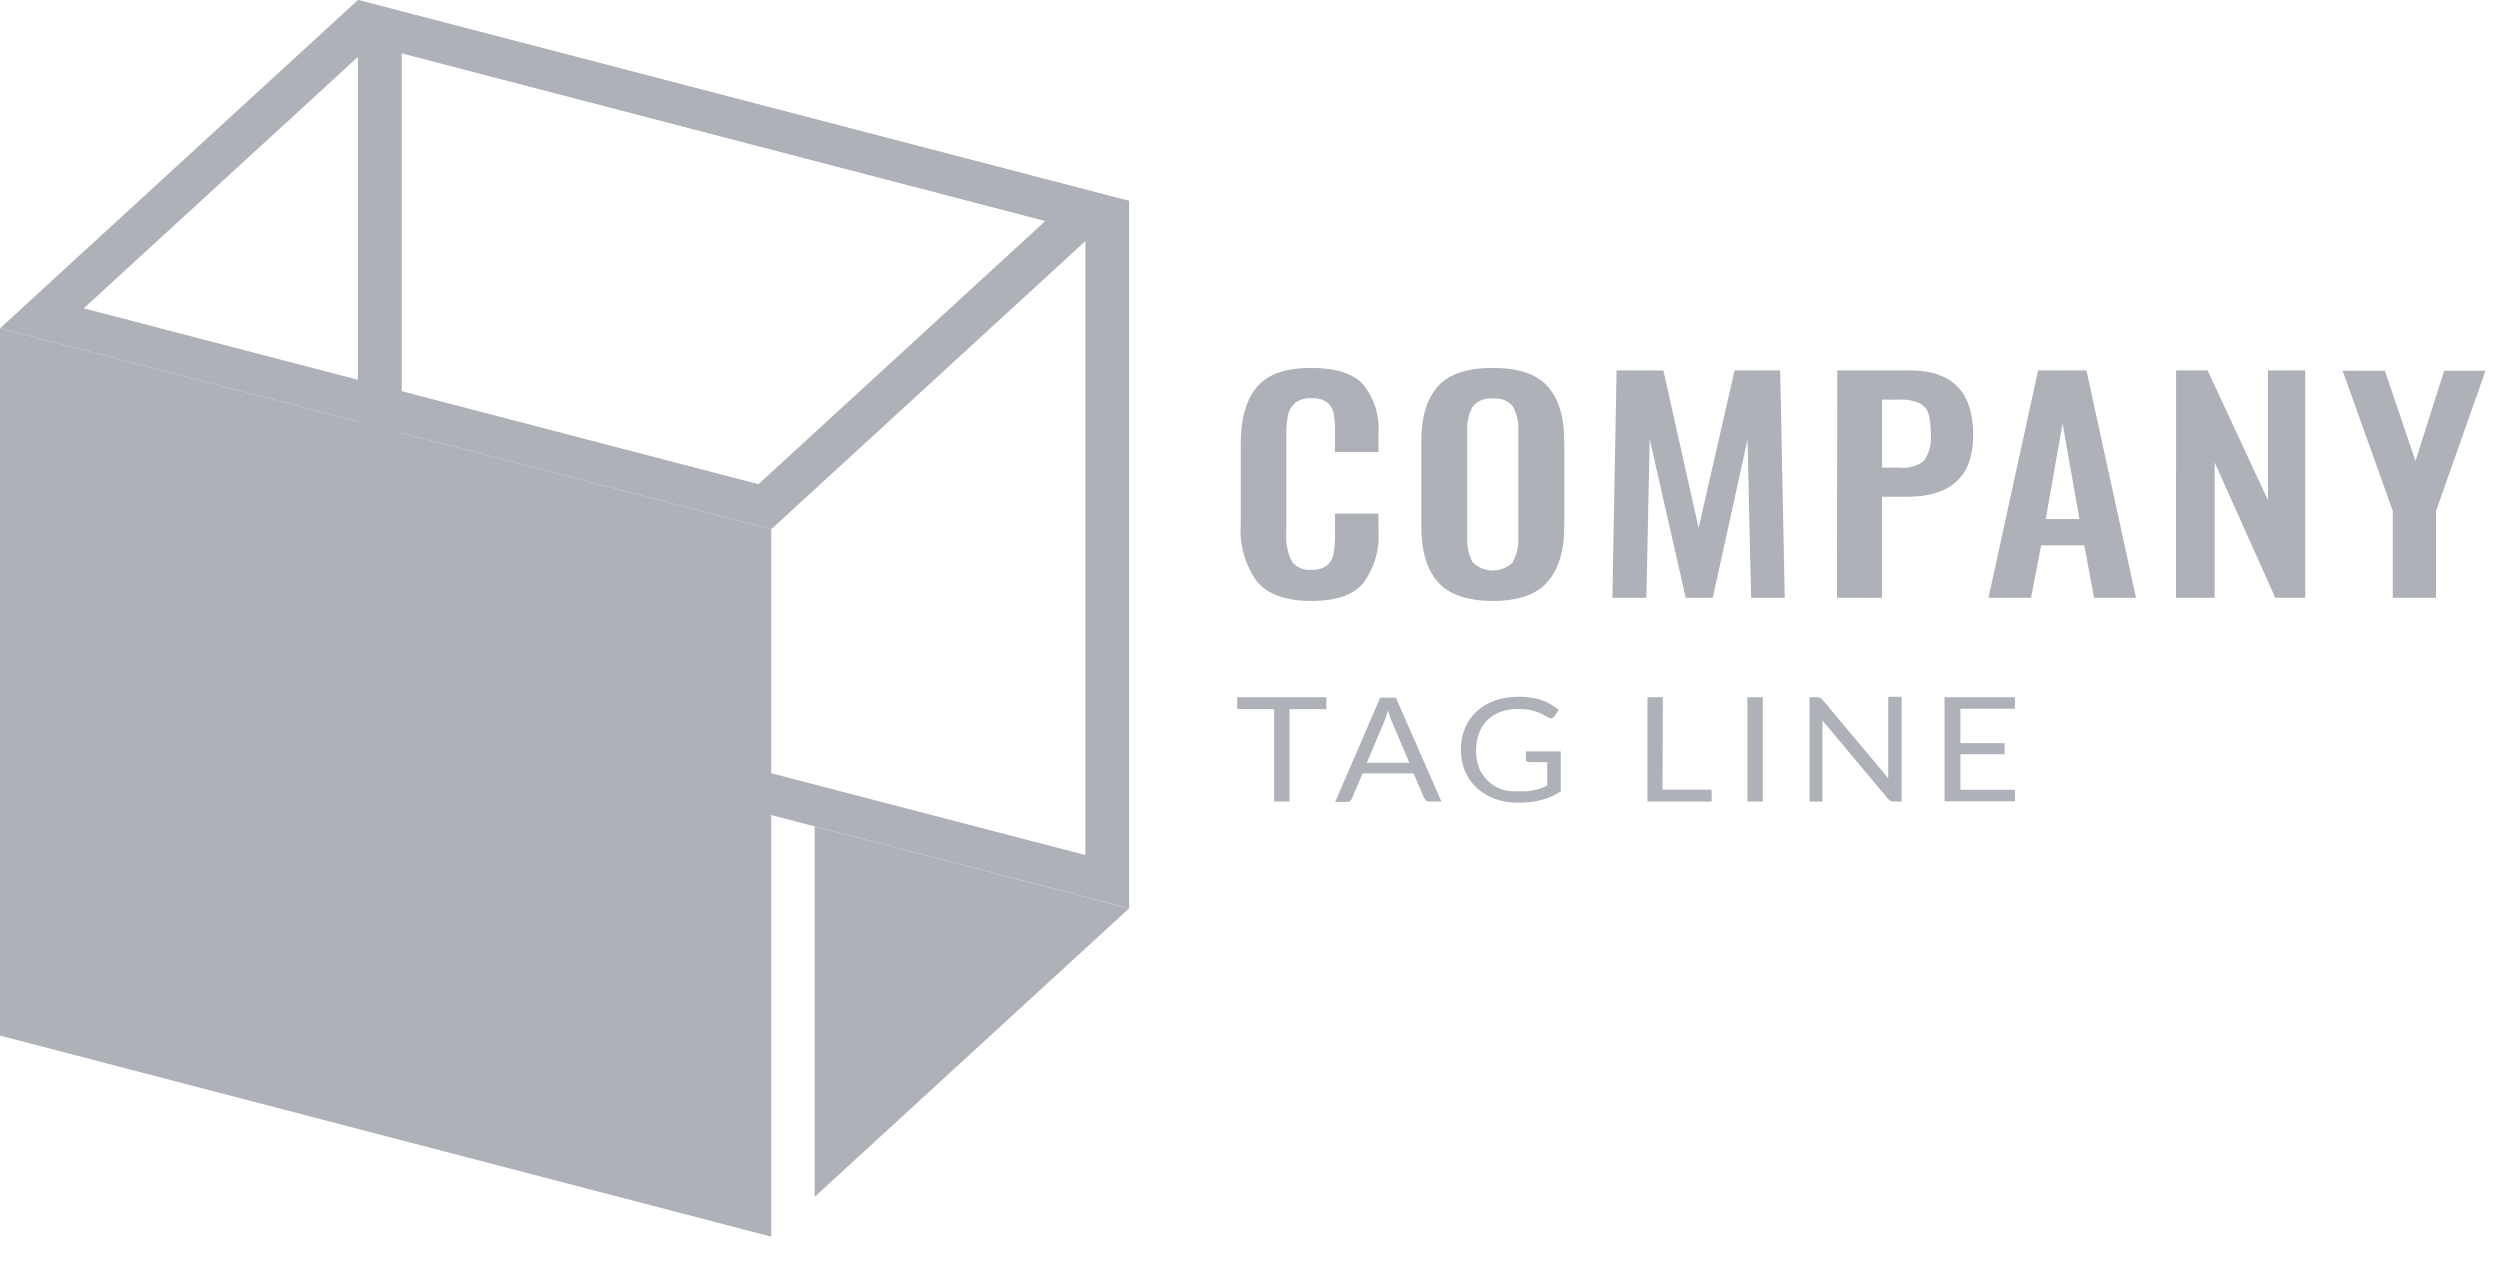
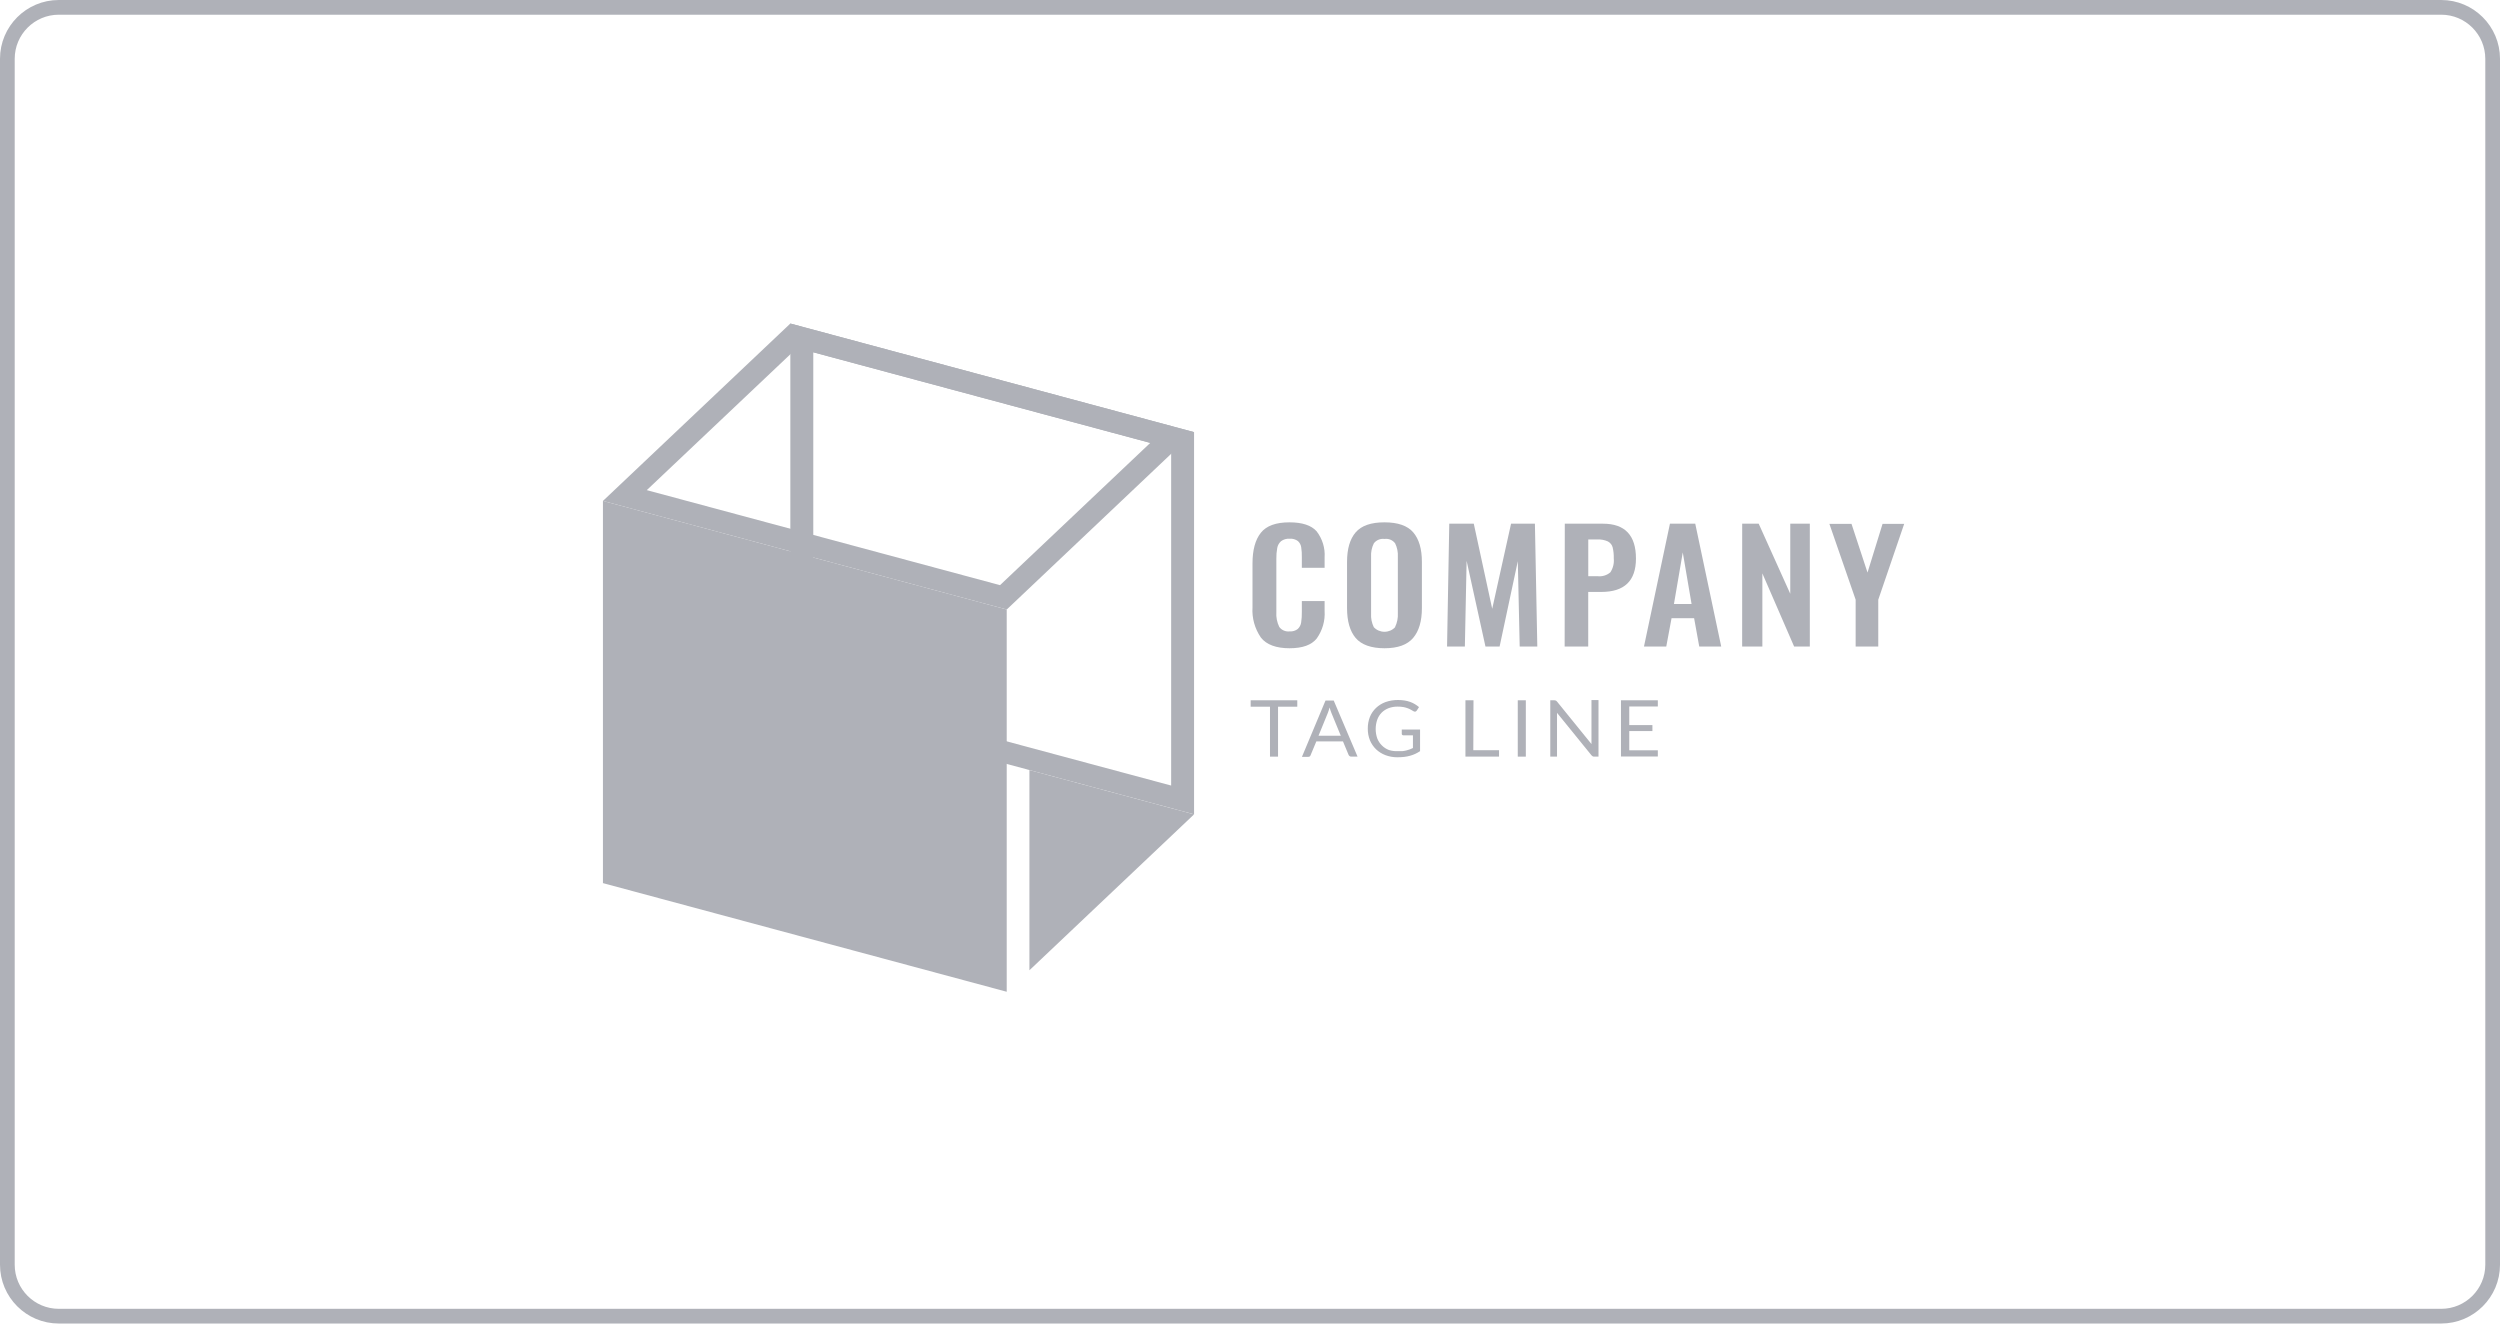
- <svg xmlns="http://www.w3.org/2000/svg" width="89" height="45" viewBox="0 0 89 45" fill="none">
-   <path d="M44.74 20.689C44.322 20.097 44.123 19.399 44.17 18.695V15.806C44.17 14.92 44.359 14.247 44.737 13.786C45.115 13.325 45.765 13.096 46.686 13.098C47.551 13.098 48.165 13.294 48.529 13.686C48.925 14.186 49.118 14.798 49.074 15.415V16.094H47.526V15.406C47.531 15.181 47.516 14.956 47.481 14.733C47.458 14.58 47.38 14.439 47.26 14.333C47.101 14.218 46.9 14.162 46.699 14.177C46.487 14.162 46.276 14.221 46.109 14.342C45.974 14.46 45.884 14.614 45.852 14.783C45.808 15.018 45.788 15.258 45.792 15.497V19.004C45.767 19.342 45.836 19.681 45.99 19.989C46.067 20.093 46.174 20.176 46.299 20.227C46.424 20.279 46.562 20.299 46.699 20.283C46.897 20.298 47.094 20.241 47.247 20.124C47.373 20.009 47.454 19.859 47.477 19.698C47.514 19.465 47.53 19.23 47.526 18.995V18.284H49.074V18.933C49.117 19.576 48.929 20.215 48.538 20.75C48.182 21.179 47.577 21.394 46.686 21.394C45.795 21.394 45.122 21.165 44.74 20.689Z" fill="#AFB1B8" />
-   <path d="M51.186 20.718C50.795 20.268 50.599 19.613 50.599 18.745V15.706C50.599 14.847 50.795 14.198 51.186 13.757C51.577 13.316 52.23 13.096 53.147 13.098C54.057 13.098 54.708 13.318 55.099 13.757C55.49 14.198 55.688 14.847 55.688 15.706V18.745C55.688 19.604 55.49 20.262 55.092 20.715C54.695 21.168 54.048 21.394 53.147 21.394C52.246 21.394 51.58 21.165 51.186 20.718ZM53.868 19.989C54.008 19.707 54.072 19.398 54.054 19.089V15.368C54.072 15.064 54.009 14.762 53.871 14.486C53.793 14.379 53.683 14.295 53.555 14.243C53.427 14.191 53.286 14.174 53.147 14.192C53.008 14.174 52.866 14.192 52.738 14.244C52.609 14.296 52.499 14.38 52.419 14.486C52.279 14.761 52.215 15.064 52.234 15.368V19.107C52.214 19.416 52.278 19.725 52.419 20.006C52.51 20.101 52.621 20.177 52.746 20.229C52.871 20.282 53.007 20.308 53.144 20.308C53.281 20.308 53.417 20.282 53.542 20.229C53.666 20.177 53.778 20.101 53.868 20.006V19.989Z" fill="#AFB1B8" />
-   <path d="M57.55 13.187H59.217L60.47 18.795L61.752 13.187H63.374L63.537 21.282H62.339L62.211 15.656L60.973 21.282H60.012L58.73 15.635L58.611 21.282H57.4L57.55 13.187Z" fill="#AFB1B8" />
-   <path d="M65.406 13.187H68.002C69.498 13.187 70.246 13.953 70.246 15.485C70.246 16.953 69.458 17.686 67.883 17.684H66.999V21.282H65.397L65.406 13.187ZM67.624 16.646C67.782 16.665 67.943 16.651 68.095 16.607C68.247 16.563 68.387 16.489 68.505 16.391C68.689 16.117 68.77 15.796 68.736 15.476C68.744 15.23 68.719 14.983 68.659 14.742C68.636 14.661 68.596 14.586 68.541 14.52C68.486 14.454 68.417 14.398 68.339 14.357C68.116 14.259 67.87 14.214 67.624 14.227H67.002V16.646H67.624Z" fill="#AFB1B8" />
-   <path d="M72.556 13.187H74.277L76.043 21.282H74.549L74.2 19.415H72.665L72.306 21.282H70.79L72.556 13.187ZM74.027 18.478L73.428 15.08L72.828 18.478H74.027Z" fill="#AFB1B8" />
-   <path d="M77.469 13.187H78.591L80.738 17.805V13.187H82.068V21.282H81.001L78.841 16.461V21.282H77.466L77.469 13.187Z" fill="#AFB1B8" />
-   <path d="M85.184 18.195L83.398 13.198H84.901L85.991 16.408L87.014 13.198H88.485L86.722 18.195V21.282H85.184V18.195Z" fill="#AFB1B8" />
-   <path d="M47.215 24.821V25.245H45.907V28.534H45.359V25.245H44.045V24.821H47.215Z" fill="#AFB1B8" />
-   <path d="M51.314 28.534H50.891C50.848 28.537 50.806 28.524 50.772 28.499C50.74 28.477 50.716 28.448 50.702 28.414L50.324 27.532H48.51L48.132 28.414C48.121 28.451 48.101 28.485 48.074 28.514C48.04 28.538 47.998 28.551 47.955 28.549H47.532L49.135 24.836H49.692L51.314 28.534ZM48.66 27.155H50.173L49.532 25.645C49.485 25.53 49.445 25.413 49.413 25.295C49.391 25.365 49.372 25.433 49.353 25.492L49.295 25.648L48.66 27.155Z" fill="#AFB1B8" />
-   <path d="M54.077 28.169C54.177 28.174 54.278 28.174 54.378 28.169C54.465 28.161 54.55 28.146 54.634 28.125C54.713 28.108 54.79 28.085 54.865 28.058C54.936 28.031 55.006 27.999 55.08 27.967V27.132H54.439C54.423 27.133 54.407 27.13 54.392 27.125C54.377 27.12 54.364 27.112 54.352 27.102C54.342 27.094 54.333 27.084 54.328 27.072C54.322 27.06 54.32 27.047 54.32 27.035V26.75H55.564V28.172C55.462 28.239 55.355 28.298 55.243 28.349C55.129 28.401 55.01 28.443 54.888 28.475C54.756 28.511 54.622 28.536 54.487 28.552C54.331 28.567 54.175 28.575 54.019 28.575C53.742 28.577 53.468 28.53 53.211 28.437C52.971 28.349 52.753 28.216 52.57 28.049C52.392 27.88 52.251 27.68 52.157 27.461C52.056 27.215 52.006 26.954 52.01 26.691C52.006 26.426 52.055 26.163 52.154 25.915C52.246 25.695 52.387 25.494 52.567 25.327C52.75 25.16 52.968 25.029 53.208 24.942C53.483 24.847 53.774 24.8 54.067 24.803C54.216 24.803 54.365 24.814 54.513 24.836C54.643 24.855 54.771 24.887 54.894 24.93C55.006 24.968 55.113 25.018 55.214 25.077C55.313 25.135 55.406 25.2 55.493 25.271L55.339 25.5C55.327 25.521 55.309 25.539 55.287 25.551C55.265 25.564 55.24 25.57 55.214 25.571C55.179 25.57 55.145 25.559 55.115 25.541C55.067 25.518 55.016 25.488 54.958 25.453C54.89 25.414 54.818 25.38 54.743 25.353C54.648 25.318 54.549 25.291 54.448 25.271C54.314 25.248 54.178 25.237 54.041 25.238C53.83 25.236 53.62 25.271 53.423 25.341C53.245 25.407 53.084 25.507 52.952 25.635C52.819 25.769 52.717 25.926 52.654 26.097C52.511 26.499 52.511 26.932 52.654 27.334C52.724 27.509 52.833 27.668 52.974 27.802C53.106 27.929 53.265 28.029 53.442 28.096C53.646 28.16 53.862 28.185 54.077 28.169Z" fill="#AFB1B8" />
-   <path d="M59.185 28.111H60.935V28.534H58.65V24.821H59.198L59.185 28.111Z" fill="#AFB1B8" />
-   <path d="M62.756 28.534H62.208V24.821H62.756V28.534Z" fill="#AFB1B8" />
-   <path d="M64.794 24.839C64.826 24.856 64.855 24.879 64.877 24.906L67.22 27.705C67.217 27.661 67.217 27.617 67.22 27.573C67.22 27.532 67.22 27.49 67.22 27.452V24.806H67.698V28.534H67.422C67.381 28.537 67.34 28.53 67.303 28.513C67.27 28.495 67.241 28.471 67.217 28.443L64.877 25.647C64.877 25.691 64.877 25.732 64.877 25.774C64.877 25.815 64.877 25.853 64.877 25.888V28.534H64.419V24.821H64.704C64.735 24.821 64.766 24.827 64.794 24.839Z" fill="#AFB1B8" />
-   <path d="M71.732 24.821V25.23H69.79V26.456H71.364V26.85H69.79V28.116H71.732V28.525H69.226V24.821H71.732Z" fill="#AFB1B8" />
-   <path d="M14.303 1.893L38.639 8.231V30.439L14.303 24.104V1.893ZM12.743 0V25.183L40.196 32.335V7.155L12.743 0Z" fill="#AFB1B8" />
-   <path d="M27.456 44.025L0 36.867V11.687L27.456 18.842V44.025Z" fill="#AFB1B8" />
-   <path d="M13.198 1.608L37.215 7.866L27.001 17.237L2.981 10.976L13.198 1.608ZM12.743 0L0 11.688L27.456 18.842L40.196 7.155L12.743 0Z" fill="#AFB1B8" />
-   <path d="M29.002 42.608L40.196 32.338L29.002 29.419V42.608Z" fill="#AFB1B8" />
+ <svg xmlns="http://www.w3.org/2000/svg" width="170" height="90" viewBox="0 0 170 90" fill="none">
+   <rect x="0.5" y="0.5" width="169" height="89" rx="3.5" stroke="#AFB1B8" />
+   <path d="M85.74 43.353C85.322 42.743 85.123 42.022 85.17 41.296V38.313C85.17 37.399 85.359 36.704 85.737 36.229C86.115 35.754 86.765 35.517 87.686 35.519C88.551 35.519 89.165 35.721 89.529 36.126C89.925 36.642 90.118 37.273 90.073 37.91V38.611H88.525V37.901C88.531 37.669 88.516 37.436 88.481 37.206C88.458 37.049 88.38 36.903 88.26 36.793C88.101 36.675 87.9 36.617 87.699 36.633C87.487 36.618 87.276 36.678 87.109 36.803C86.974 36.924 86.884 37.084 86.853 37.258C86.808 37.501 86.788 37.748 86.792 37.995V41.615C86.767 41.964 86.835 42.313 86.99 42.631C87.067 42.739 87.174 42.824 87.299 42.877C87.424 42.931 87.562 42.951 87.699 42.935C87.897 42.95 88.094 42.891 88.247 42.771C88.373 42.652 88.454 42.498 88.478 42.331C88.514 42.091 88.53 41.848 88.525 41.606V40.871H90.073V41.542C90.117 42.206 89.929 42.864 89.538 43.417C89.183 43.86 88.577 44.081 87.686 44.081C86.795 44.081 86.122 43.845 85.74 43.353Z" fill="#AFB1B8" />
+   <path d="M92.186 43.384C91.795 42.919 91.599 42.243 91.599 41.348V38.21C91.599 37.324 91.795 36.654 92.186 36.199C92.577 35.744 93.23 35.517 94.147 35.519C95.057 35.519 95.708 35.746 96.099 36.199C96.49 36.654 96.689 37.324 96.689 38.21V41.348C96.689 42.234 96.49 42.913 96.092 43.381C95.695 43.848 95.048 44.081 94.147 44.081C93.246 44.081 92.58 43.845 92.186 43.384ZM94.868 42.631C95.008 42.34 95.072 42.022 95.054 41.703V37.861C95.072 37.548 95.009 37.236 94.871 36.951C94.793 36.841 94.683 36.755 94.555 36.701C94.427 36.647 94.286 36.629 94.147 36.648C94.008 36.629 93.866 36.648 93.738 36.702C93.609 36.755 93.499 36.842 93.419 36.951C93.279 37.235 93.215 37.548 93.234 37.861V41.721C93.214 42.04 93.278 42.359 93.419 42.649C93.51 42.747 93.621 42.826 93.746 42.88C93.871 42.933 94.007 42.961 94.144 42.961C94.281 42.961 94.417 42.933 94.542 42.88C94.666 42.826 94.778 42.747 94.868 42.649V42.631Z" fill="#AFB1B8" />
+   <path d="M98.55 35.611H100.217L101.47 41.399L102.752 35.611H104.374L104.537 43.966H103.339L103.211 38.159L101.973 43.966H101.012L99.73 38.138L99.611 43.966H98.4L98.55 35.611Z" fill="#AFB1B8" />
+   <path d="M106.406 35.611H109.002C110.497 35.611 111.245 36.401 111.245 37.983C111.245 39.498 110.458 40.254 108.883 40.252H107.999V43.966H106.396L106.406 35.611ZM108.624 39.181C108.782 39.2 108.943 39.187 109.095 39.141C109.247 39.096 109.387 39.019 109.505 38.917C109.689 38.635 109.77 38.304 109.736 37.974C109.744 37.719 109.718 37.464 109.659 37.215C109.636 37.132 109.596 37.054 109.541 36.986C109.486 36.918 109.417 36.861 109.338 36.818C109.116 36.717 108.87 36.671 108.624 36.685H108.002V39.181H108.624Z" fill="#AFB1B8" />
+   <path d="M113.556 35.611H115.277L117.043 43.966H115.549L115.2 42.039H113.665L113.306 43.966H111.79L113.556 35.611ZM115.027 41.072L114.428 37.564L113.828 41.072H115.027Z" fill="#AFB1B8" />
+   <path d="M118.469 35.611H119.591L121.738 40.377V35.611H123.068V43.966H122.001L119.841 38.99V43.966H118.466L118.469 35.611Z" fill="#AFB1B8" />
+   <path d="M126.184 40.78L124.398 35.622H125.902L126.991 38.935L128.014 35.622H129.485L127.722 40.78V43.966H126.184V40.78Z" fill="#AFB1B8" />
+   <path d="M88.215 47.619V48.056H86.907V51.451H86.359V48.056H85.045V47.619H88.215Z" fill="#AFB1B8" />
+   <path d="M92.314 51.451H91.891C91.848 51.454 91.805 51.441 91.772 51.415C91.74 51.392 91.716 51.362 91.702 51.327L91.323 50.417H89.51L89.131 51.327C89.121 51.365 89.101 51.4 89.074 51.43C89.04 51.455 88.998 51.468 88.955 51.466H88.532L90.135 47.635H90.692L92.314 51.451ZM89.66 50.028H91.173L90.532 48.469C90.485 48.351 90.445 48.23 90.413 48.108C90.391 48.181 90.372 48.25 90.352 48.311L90.295 48.472L89.66 50.028Z" fill="#AFB1B8" />
+   <path d="M95.077 51.075C95.177 51.08 95.278 51.08 95.378 51.075C95.465 51.066 95.55 51.051 95.634 51.029C95.713 51.011 95.79 50.988 95.865 50.959C95.936 50.932 96.006 50.899 96.08 50.865V50.004H95.439C95.423 50.005 95.407 50.002 95.392 49.997C95.377 49.992 95.364 49.984 95.352 49.973C95.342 49.965 95.333 49.954 95.328 49.942C95.322 49.93 95.32 49.917 95.32 49.904V49.609H96.564V51.078C96.462 51.147 96.355 51.208 96.243 51.26C96.129 51.313 96.01 51.357 95.888 51.39C95.756 51.427 95.622 51.453 95.487 51.469C95.332 51.486 95.175 51.494 95.019 51.494C94.743 51.496 94.468 51.447 94.211 51.351C93.971 51.26 93.753 51.123 93.57 50.95C93.392 50.776 93.251 50.569 93.157 50.344C93.056 50.09 93.006 49.82 93.01 49.549C93.006 49.276 93.055 49.004 93.154 48.748C93.246 48.52 93.387 48.314 93.567 48.141C93.75 47.968 93.968 47.833 94.208 47.743C94.483 47.645 94.774 47.597 95.067 47.6C95.216 47.6 95.365 47.611 95.513 47.634C95.643 47.654 95.771 47.687 95.894 47.731C96.006 47.771 96.113 47.822 96.214 47.883C96.313 47.943 96.406 48.01 96.493 48.083L96.339 48.32C96.327 48.341 96.309 48.359 96.287 48.372C96.265 48.385 96.24 48.392 96.214 48.392C96.179 48.391 96.144 48.381 96.115 48.362C96.067 48.338 96.016 48.307 95.958 48.271C95.89 48.231 95.818 48.196 95.743 48.168C95.648 48.132 95.549 48.103 95.448 48.083C95.314 48.06 95.178 48.048 95.041 48.05C94.83 48.047 94.62 48.083 94.423 48.156C94.245 48.224 94.084 48.327 93.952 48.459C93.819 48.597 93.717 48.759 93.654 48.936C93.51 49.351 93.51 49.798 93.654 50.213C93.724 50.393 93.833 50.558 93.974 50.696C94.106 50.827 94.265 50.93 94.442 50.999C94.646 51.065 94.862 51.091 95.077 51.075Z" fill="#AFB1B8" />
+   <path d="M100.185 51.014H101.935V51.451H99.65V47.619H100.198L100.185 51.014Z" fill="#AFB1B8" />
+   <path d="M103.756 51.451H103.208V47.619H103.756V51.451Z" fill="#AFB1B8" />
+   <path d="M105.794 47.637C105.826 47.655 105.855 47.678 105.877 47.707L108.22 50.596C108.217 50.55 108.217 50.505 108.22 50.459C108.22 50.416 108.22 50.374 108.22 50.335V47.604H108.698V51.451H108.422C108.381 51.454 108.34 51.447 108.303 51.43C108.27 51.411 108.241 51.386 108.217 51.357L105.877 48.472C105.877 48.517 105.877 48.559 105.877 48.602C105.877 48.645 105.877 48.684 105.877 48.72V51.451H105.419V47.619H105.704C105.735 47.619 105.766 47.625 105.794 47.637Z" fill="#AFB1B8" />
+   <path d="M112.732 47.619V48.041H110.79V49.306H112.364V49.712H110.79V51.02H112.732V51.442H110.226V47.619H112.732Z" fill="#AFB1B8" />
+   <path d="M55.303 23.954L79.638 30.495V53.417L55.303 46.879V23.954ZM53.743 22V47.992L81.196 55.374V29.385L53.743 22Z" fill="#AFB1B8" />
+   <path d="M68.457 67.44L41 60.052V34.062L68.457 41.447V67.44Z" fill="#AFB1B8" />
+   <path d="M54.198 23.66L78.216 30.119L68.001 39.791L43.981 33.329L54.198 23.66ZM53.743 22L41 34.063L68.457 41.448L81.196 29.385L53.743 22Z" fill="#AFB1B8" />
+   <path d="M70.001 65.978L81.196 55.377L70.001 52.365V65.978Z" fill="#AFB1B8" />
</svg>
